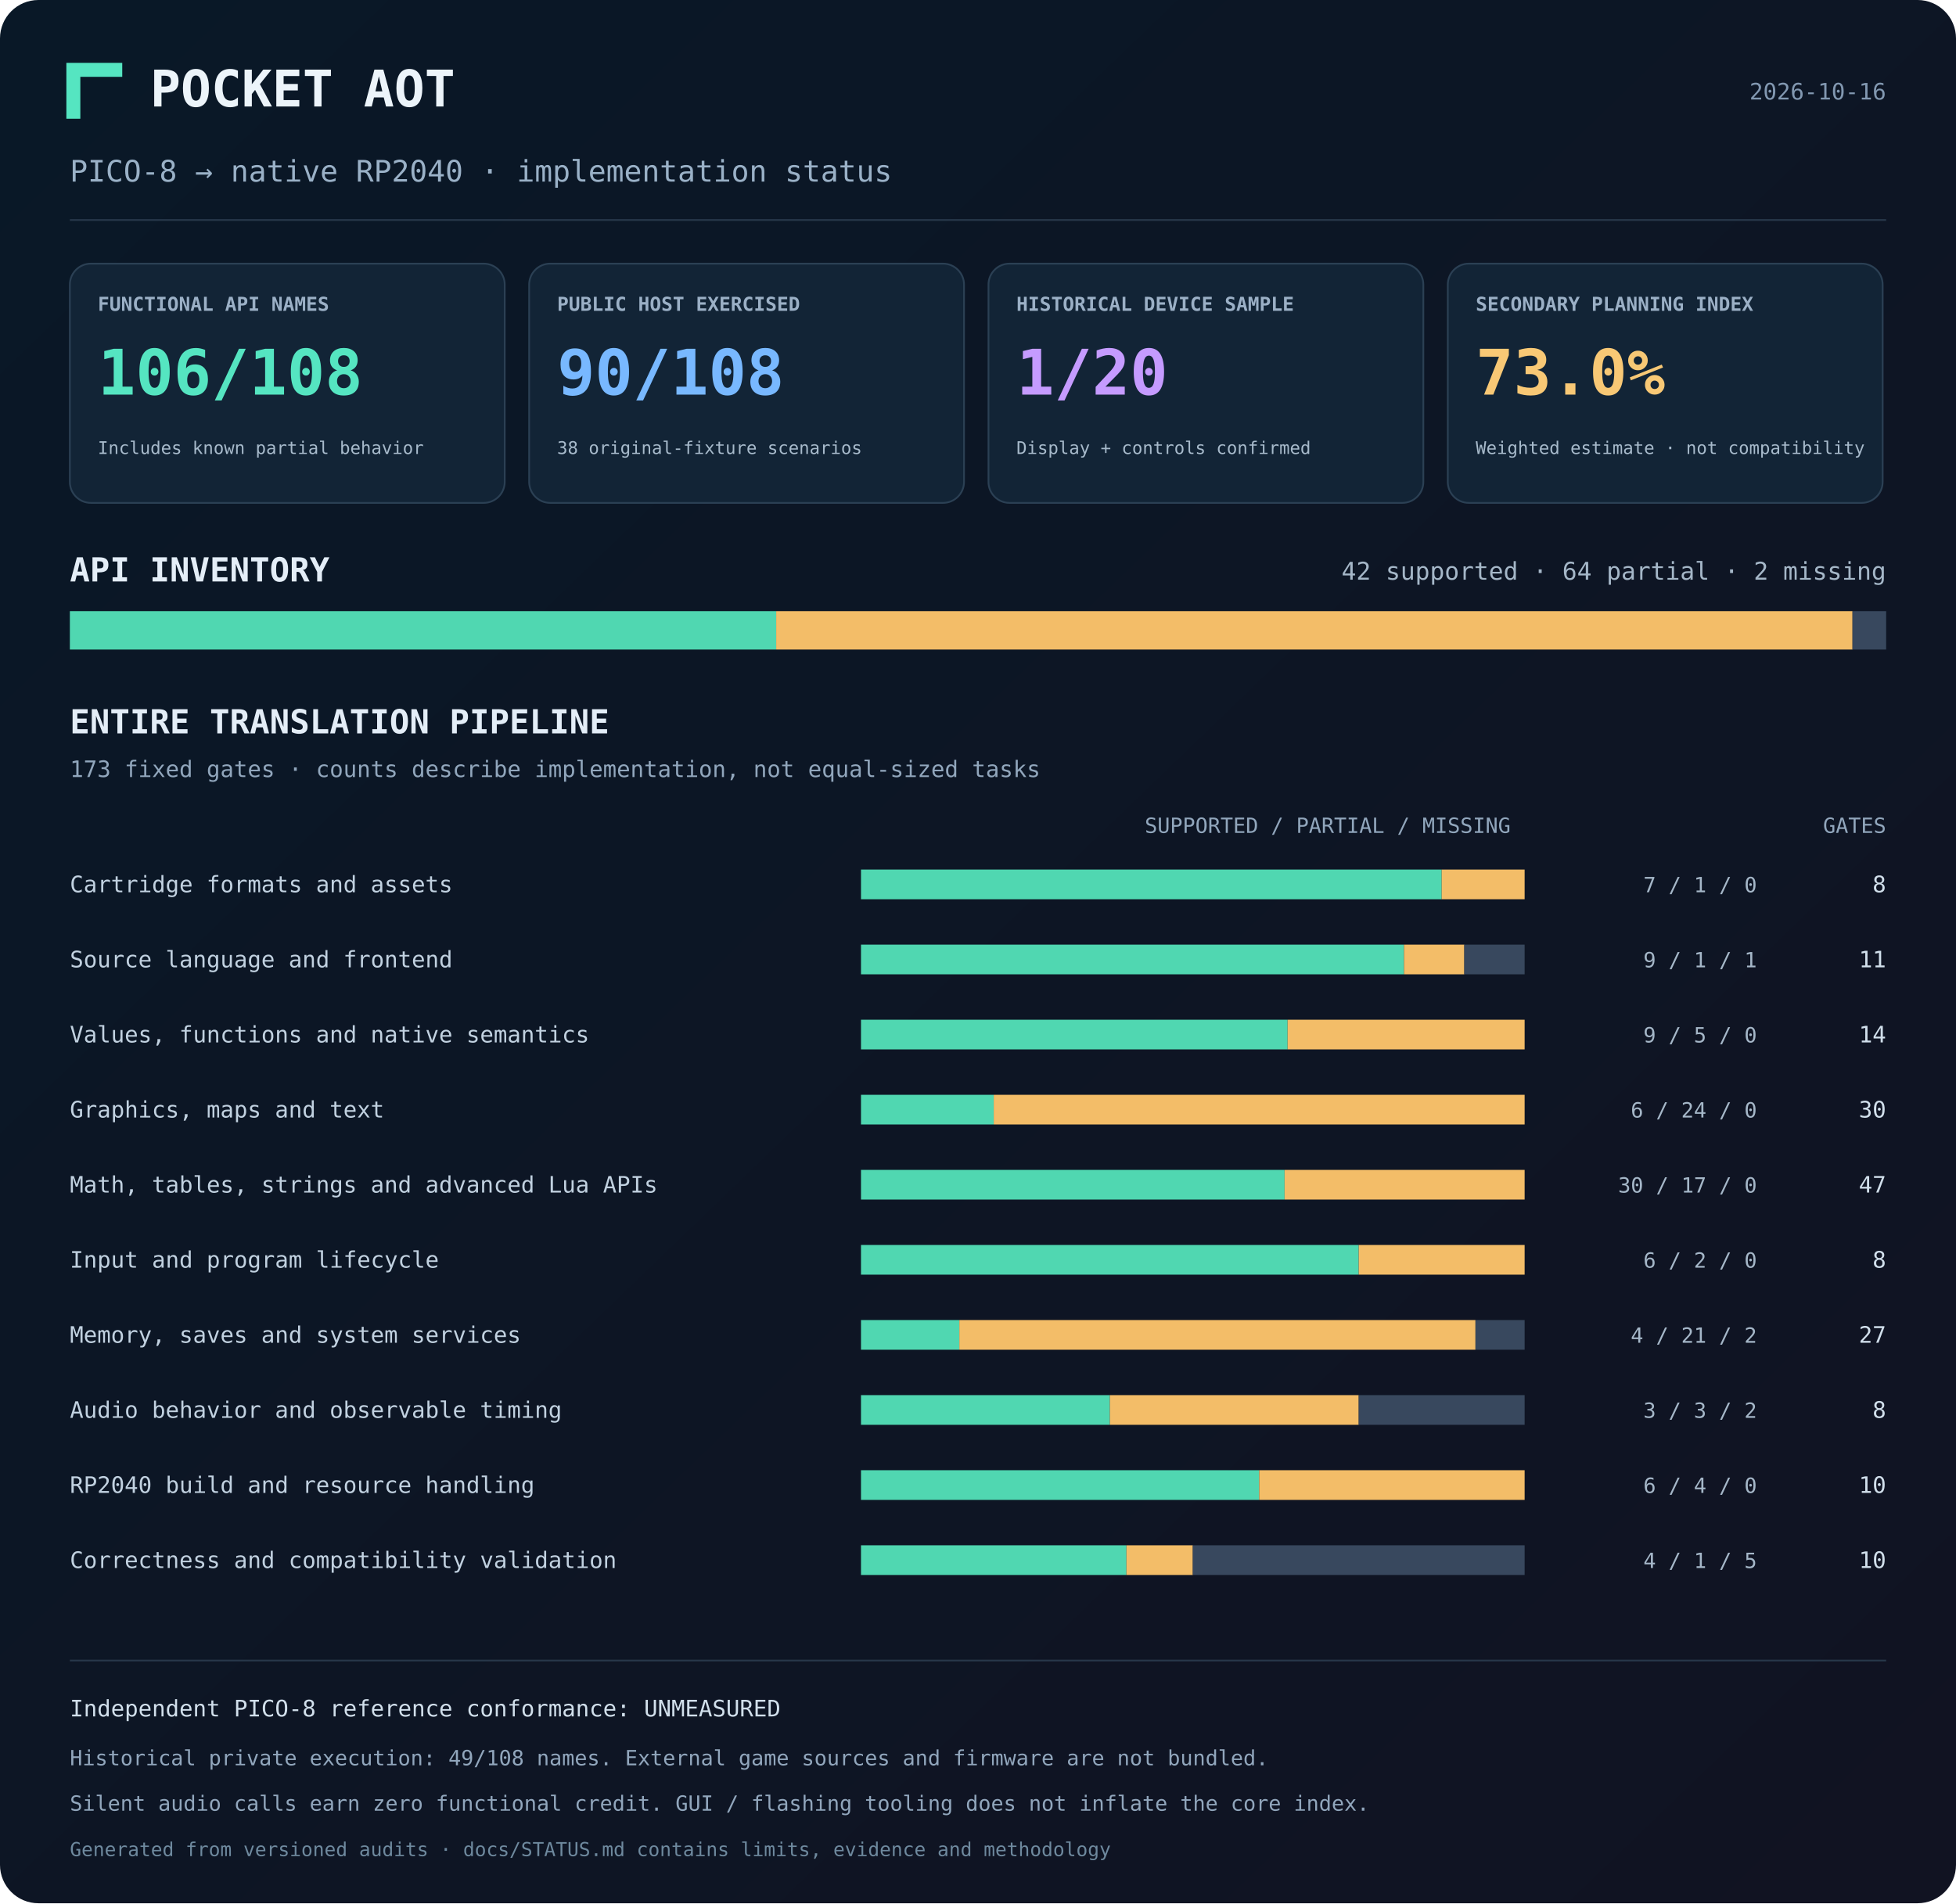
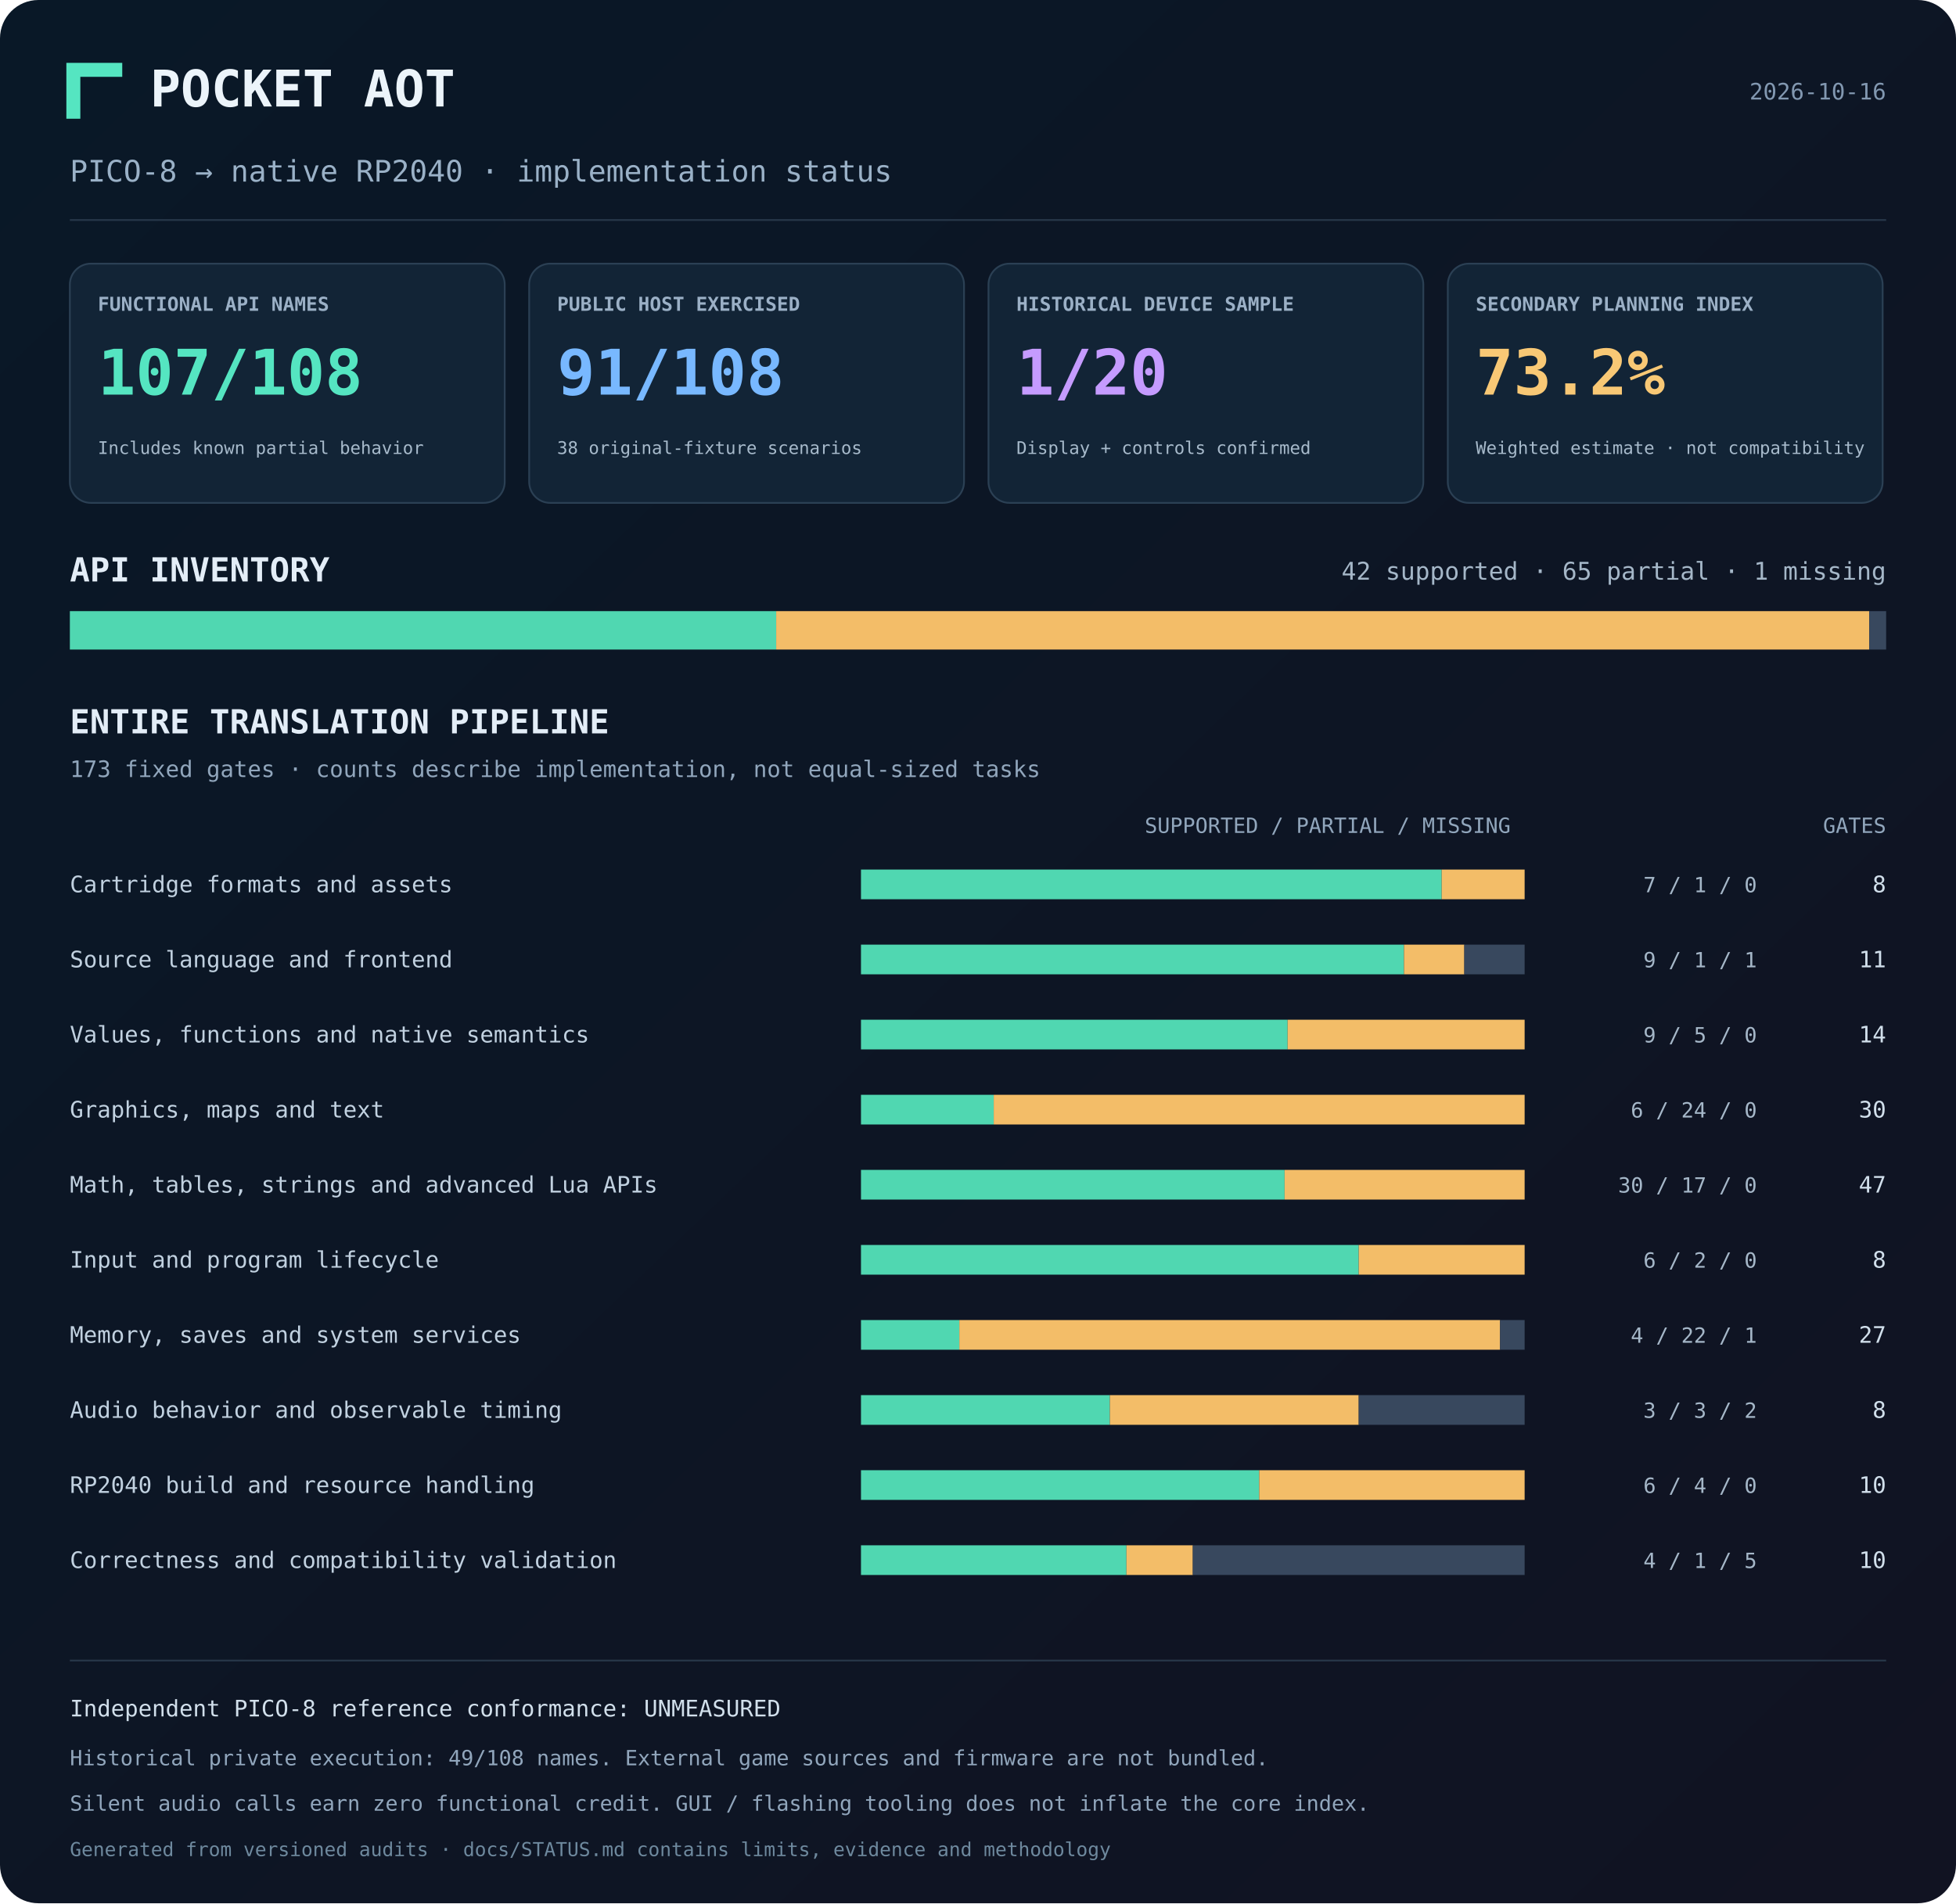
<svg xmlns="http://www.w3.org/2000/svg" width="1120" height="1090" viewBox="0 0 1120 1090" role="img" aria-labelledby="title description">
  <defs>
    <linearGradient id="bg" x2="1" y2="1">
      <stop stop-color="#091827" />
      <stop offset="1" stop-color="#111322" />
    </linearGradient>
  </defs>
  <rect width="1120" height="1090" rx="22" fill="url(#bg)" />
  <g font-family="ui-monospace, SFMono-Regular, Consolas, monospace">
    <path d="M38 36h32v8H46v24h-8z" fill="#55e5c1" />
    <text x="86" y="61" fill="#ecf4fa" font-size="29" font-weight="700">POCKET AOT</text>
    <text x="40" y="104" fill="#9ab1c7" font-size="17">PICO-8 → native RP2040 · implementation status</text>
    <text x="1080" y="57" text-anchor="end" fill="#8298b1" font-size="13">2026-10-16</text>
    <path d="M40 126h1040" stroke="#273749" />
    <rect x="40" y="151" width="249" height="137" rx="12" fill="#122436" stroke="#2b4054" />
    <text x="56" y="178" fill="#9bb0c6" font-size="11" font-weight="700">FUNCTIONAL API NAMES</text>
-     <text x="56" y="226" fill="#55e5c1" font-size="36" font-weight="700">106/108</text>
+     <text x="56" y="226" fill="#55e5c1" font-size="36" font-weight="700">107/108</text>
    <text x="56" y="260" fill="#a7bacb" font-size="10">Includes known partial behavior</text>
    <rect x="303" y="151" width="249" height="137" rx="12" fill="#122436" stroke="#2b4054" />
    <text x="319" y="178" fill="#9bb0c6" font-size="11" font-weight="700">PUBLIC HOST EXERCISED</text>
-     <text x="319" y="226" fill="#78b8ff" font-size="36" font-weight="700">90/108</text>
+     <text x="319" y="226" fill="#78b8ff" font-size="36" font-weight="700">91/108</text>
    <text x="319" y="260" fill="#a7bacb" font-size="10">38 original-fixture scenarios</text>
    <rect x="566" y="151" width="249" height="137" rx="12" fill="#122436" stroke="#2b4054" />
    <text x="582" y="178" fill="#9bb0c6" font-size="11" font-weight="700">HISTORICAL DEVICE SAMPLE</text>
    <text x="582" y="226" fill="#c59bff" font-size="36" font-weight="700">1/20</text>
    <text x="582" y="260" fill="#a7bacb" font-size="10">Display + controls confirmed</text>
    <rect x="829" y="151" width="249" height="137" rx="12" fill="#122436" stroke="#2b4054" />
    <text x="845" y="178" fill="#9bb0c6" font-size="11" font-weight="700">SECONDARY PLANNING INDEX</text>
-     <text x="845" y="226" fill="#f8c875" font-size="36" font-weight="700">73.0%</text>
+     <text x="845" y="226" fill="#f8c875" font-size="36" font-weight="700">73.2%</text>
    <text x="845" y="260" fill="#a7bacb" font-size="10">Weighted estimate · not compatibility</text>
    <text x="40" y="333" fill="#e3edf7" font-size="19" font-weight="700">API INVENTORY</text>
-     <text x="1080" y="332" text-anchor="end" fill="#a5b7c8" font-size="14">42 supported · 64 partial · 2 missing</text>
+     <text x="1080" y="332" text-anchor="end" fill="#a5b7c8" font-size="14">42 supported · 65 partial · 1 missing</text>
    <rect x="40.00" y="350" width="404.44" height="22" fill="#50d7b1" />
-     <rect x="444.44" y="350" width="616.30" height="22" fill="#f3bd68" />
-     <rect x="1060.74" y="350" width="19.26" height="22" fill="#38485e" />
+     <rect x="444.44" y="350" width="625.93" height="22" fill="#f3bd68" />
+     <rect x="1070.37" y="350" width="9.63" height="22" fill="#38485e" />
    <text x="40" y="420" fill="#e3edf7" font-size="19" font-weight="700">ENTIRE TRANSLATION PIPELINE</text>
    <text x="40" y="445" fill="#91a6bc" font-size="13">173 fixed gates · counts describe implementation, not equal-sized tasks</text>
    <text x="865" y="477" text-anchor="end" fill="#91a6bc" font-size="12">SUPPORTED / PARTIAL / MISSING</text>
    <text x="1080" y="477" text-anchor="end" fill="#91a6bc" font-size="12">GATES</text>
    <text x="40" y="511" fill="#c1d1e0" font-size="13">Cartridge formats and assets</text>
    <rect x="493.00" y="498" width="332.50" height="17" fill="#50d7b1" />
    <rect x="825.50" y="498" width="47.50" height="17" fill="#f3bd68" />
    <rect x="873.00" y="498" width="0.00" height="17" fill="#38485e" />
    <text x="1006" y="511" text-anchor="end" fill="#a5b7c8" font-size="12">7 / 1 / 0</text>
    <text x="1080" y="511" text-anchor="end" fill="#d1dfeb" font-size="13">8</text>
    <text x="40" y="554" fill="#c1d1e0" font-size="13">Source language and frontend</text>
    <rect x="493.00" y="541" width="310.91" height="17" fill="#50d7b1" />
    <rect x="803.91" y="541" width="34.55" height="17" fill="#f3bd68" />
    <rect x="838.45" y="541" width="34.55" height="17" fill="#38485e" />
    <text x="1006" y="554" text-anchor="end" fill="#a5b7c8" font-size="12">9 / 1 / 1</text>
    <text x="1080" y="554" text-anchor="end" fill="#d1dfeb" font-size="13">11</text>
    <text x="40" y="597" fill="#c1d1e0" font-size="13">Values, functions and native semantics</text>
    <rect x="493.00" y="584" width="244.29" height="17" fill="#50d7b1" />
    <rect x="737.29" y="584" width="135.71" height="17" fill="#f3bd68" />
    <rect x="873.00" y="584" width="0.00" height="17" fill="#38485e" />
    <text x="1006" y="597" text-anchor="end" fill="#a5b7c8" font-size="12">9 / 5 / 0</text>
    <text x="1080" y="597" text-anchor="end" fill="#d1dfeb" font-size="13">14</text>
    <text x="40" y="640" fill="#c1d1e0" font-size="13">Graphics, maps and text</text>
    <rect x="493.00" y="627" width="76.00" height="17" fill="#50d7b1" />
    <rect x="569.00" y="627" width="304.00" height="17" fill="#f3bd68" />
    <rect x="873.00" y="627" width="0.00" height="17" fill="#38485e" />
    <text x="1006" y="640" text-anchor="end" fill="#a5b7c8" font-size="12">6 / 24 / 0</text>
    <text x="1080" y="640" text-anchor="end" fill="#d1dfeb" font-size="13">30</text>
    <text x="40" y="683" fill="#c1d1e0" font-size="13">Math, tables, strings and advanced Lua APIs</text>
    <rect x="493.00" y="670" width="242.55" height="17" fill="#50d7b1" />
    <rect x="735.55" y="670" width="137.45" height="17" fill="#f3bd68" />
    <rect x="873.00" y="670" width="0.00" height="17" fill="#38485e" />
    <text x="1006" y="683" text-anchor="end" fill="#a5b7c8" font-size="12">30 / 17 / 0</text>
    <text x="1080" y="683" text-anchor="end" fill="#d1dfeb" font-size="13">47</text>
    <text x="40" y="726" fill="#c1d1e0" font-size="13">Input and program lifecycle</text>
    <rect x="493.00" y="713" width="285.00" height="17" fill="#50d7b1" />
    <rect x="778.00" y="713" width="95.00" height="17" fill="#f3bd68" />
    <rect x="873.00" y="713" width="0.00" height="17" fill="#38485e" />
    <text x="1006" y="726" text-anchor="end" fill="#a5b7c8" font-size="12">6 / 2 / 0</text>
    <text x="1080" y="726" text-anchor="end" fill="#d1dfeb" font-size="13">8</text>
    <text x="40" y="769" fill="#c1d1e0" font-size="13">Memory, saves and system services</text>
    <rect x="493.00" y="756" width="56.30" height="17" fill="#50d7b1" />
-     <rect x="549.30" y="756" width="295.56" height="17" fill="#f3bd68" />
-     <rect x="844.85" y="756" width="28.15" height="17" fill="#38485e" />
-     <text x="1006" y="769" text-anchor="end" fill="#a5b7c8" font-size="12">4 / 21 / 2</text>
+     <rect x="549.30" y="756" width="309.63" height="17" fill="#f3bd68" />
+     <rect x="858.93" y="756" width="14.07" height="17" fill="#38485e" />
+     <text x="1006" y="769" text-anchor="end" fill="#a5b7c8" font-size="12">4 / 22 / 1</text>
    <text x="1080" y="769" text-anchor="end" fill="#d1dfeb" font-size="13">27</text>
    <text x="40" y="812" fill="#c1d1e0" font-size="13">Audio behavior and observable timing</text>
    <rect x="493.00" y="799" width="142.50" height="17" fill="#50d7b1" />
    <rect x="635.50" y="799" width="142.50" height="17" fill="#f3bd68" />
    <rect x="778.00" y="799" width="95.00" height="17" fill="#38485e" />
    <text x="1006" y="812" text-anchor="end" fill="#a5b7c8" font-size="12">3 / 3 / 2</text>
    <text x="1080" y="812" text-anchor="end" fill="#d1dfeb" font-size="13">8</text>
    <text x="40" y="855" fill="#c1d1e0" font-size="13">RP2040 build and resource handling</text>
    <rect x="493.00" y="842" width="228.00" height="17" fill="#50d7b1" />
    <rect x="721.00" y="842" width="152.00" height="17" fill="#f3bd68" />
    <rect x="873.00" y="842" width="0.00" height="17" fill="#38485e" />
    <text x="1006" y="855" text-anchor="end" fill="#a5b7c8" font-size="12">6 / 4 / 0</text>
    <text x="1080" y="855" text-anchor="end" fill="#d1dfeb" font-size="13">10</text>
    <text x="40" y="898" fill="#c1d1e0" font-size="13">Correctness and compatibility validation</text>
    <rect x="493.00" y="885" width="152.00" height="17" fill="#50d7b1" />
    <rect x="645.00" y="885" width="38.00" height="17" fill="#f3bd68" />
    <rect x="683.00" y="885" width="190.00" height="17" fill="#38485e" />
    <text x="1006" y="898" text-anchor="end" fill="#a5b7c8" font-size="12">4 / 1 / 5</text>
    <text x="1080" y="898" text-anchor="end" fill="#d1dfeb" font-size="13">10</text>
    <path d="M40 951h1040" stroke="#273749" />
    <text x="40" y="983" fill="#d1dfeb" font-size="13">Independent PICO-8 reference conformance: UNMEASURED</text>
    <text x="40" y="1011" fill="#91a6bc" font-size="12">Historical private execution: 49/108 names. External game sources and firmware are not bundled.</text>
    <text x="40" y="1037" fill="#91a6bc" font-size="12">Silent audio calls earn zero functional credit. GUI / flashing tooling does not inflate the core index.</text>
    <text x="40" y="1063" fill="#6e899e" font-size="11">Generated from versioned audits · docs/STATUS.md contains limits, evidence and methodology</text>
  </g>
</svg>
